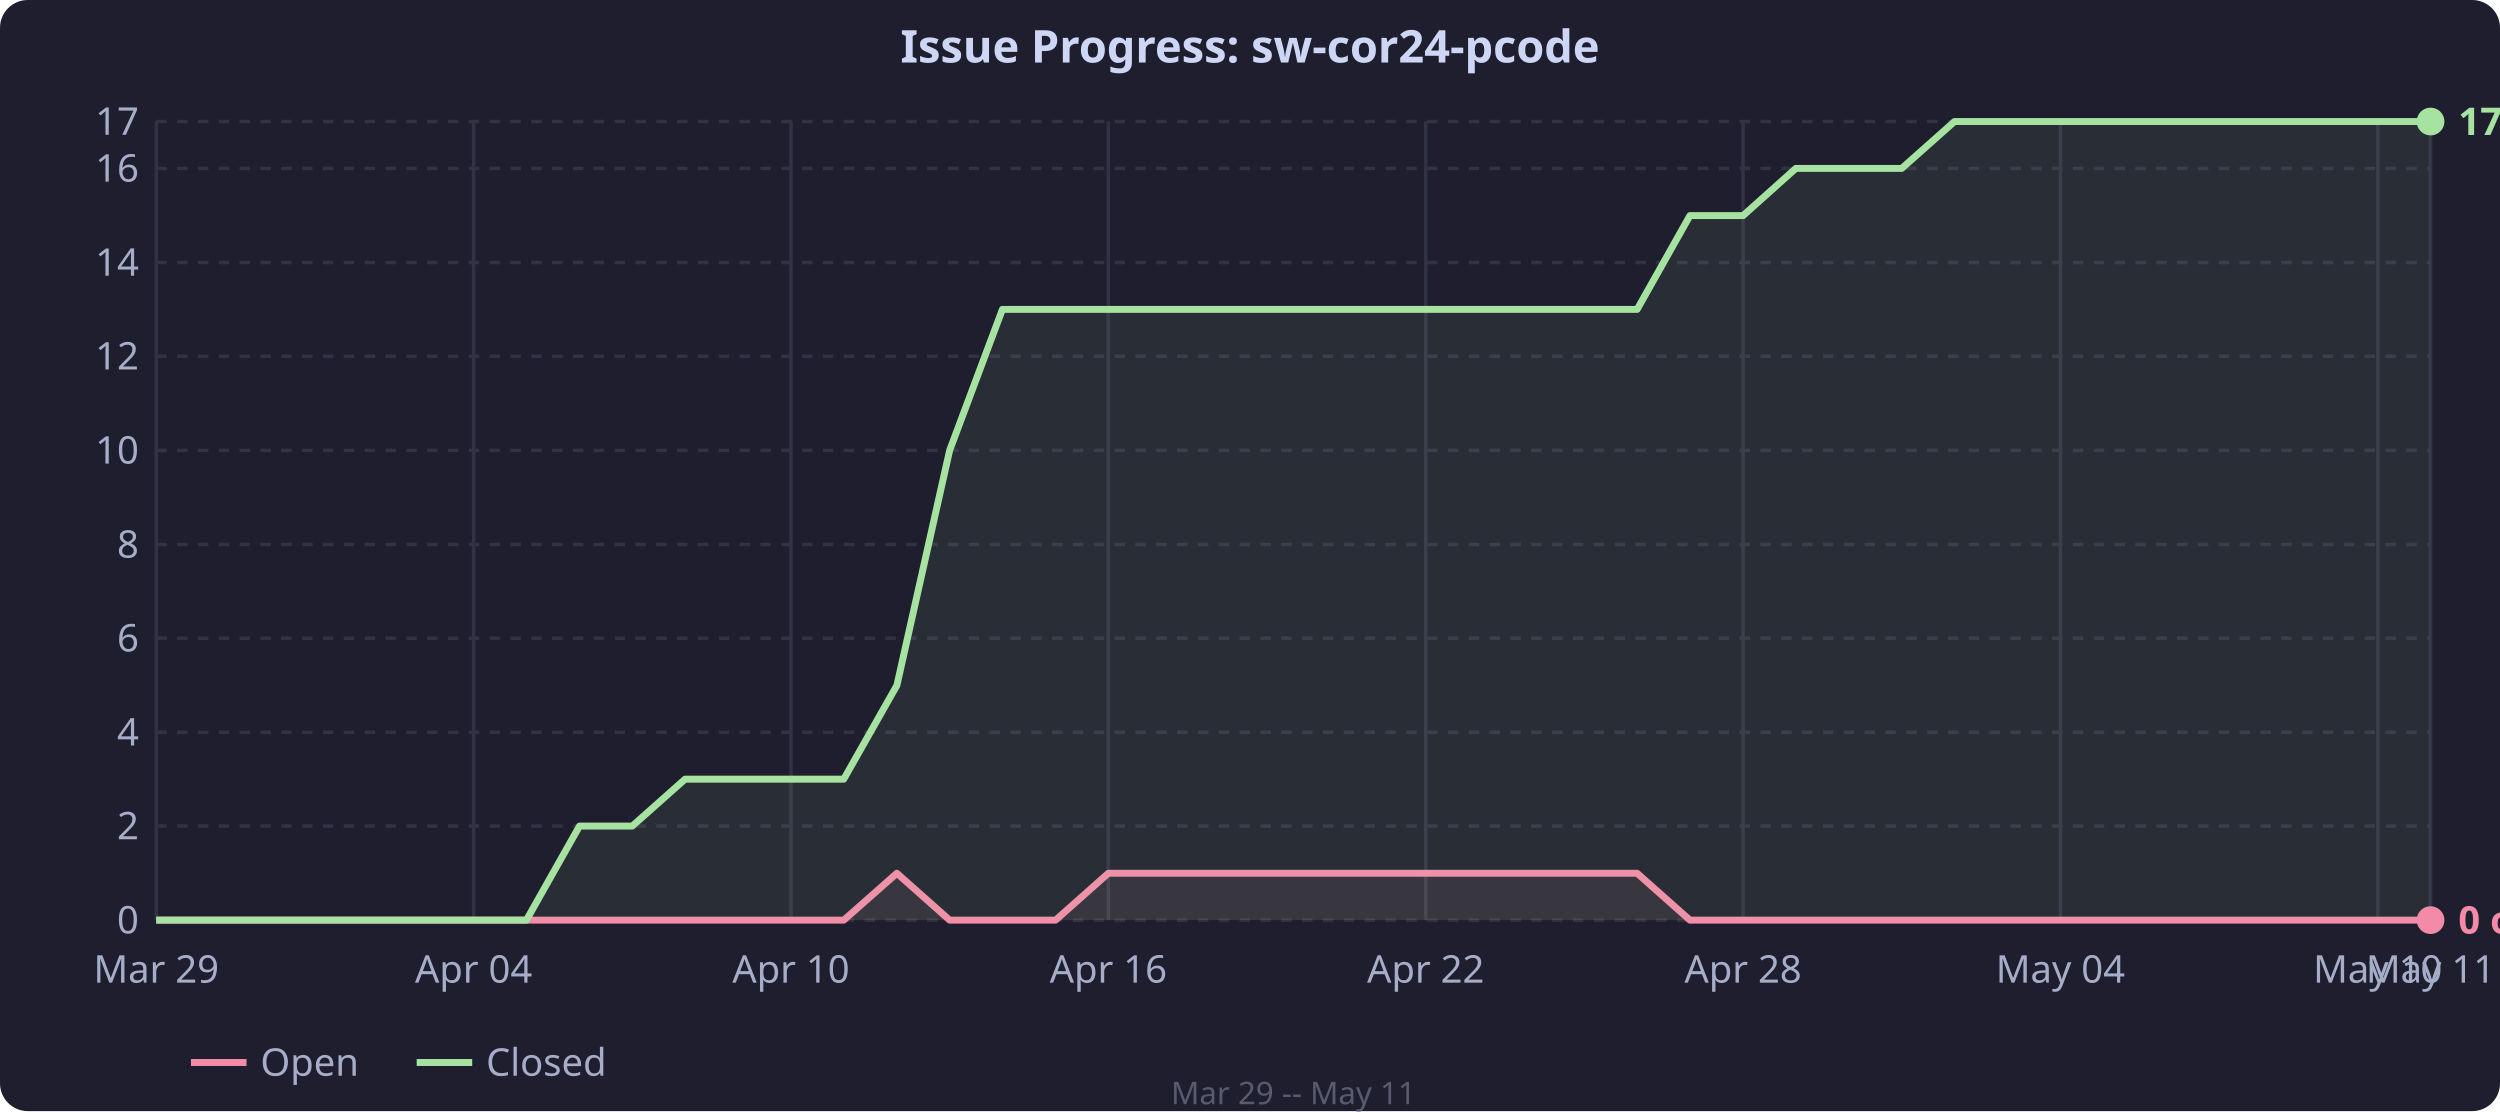
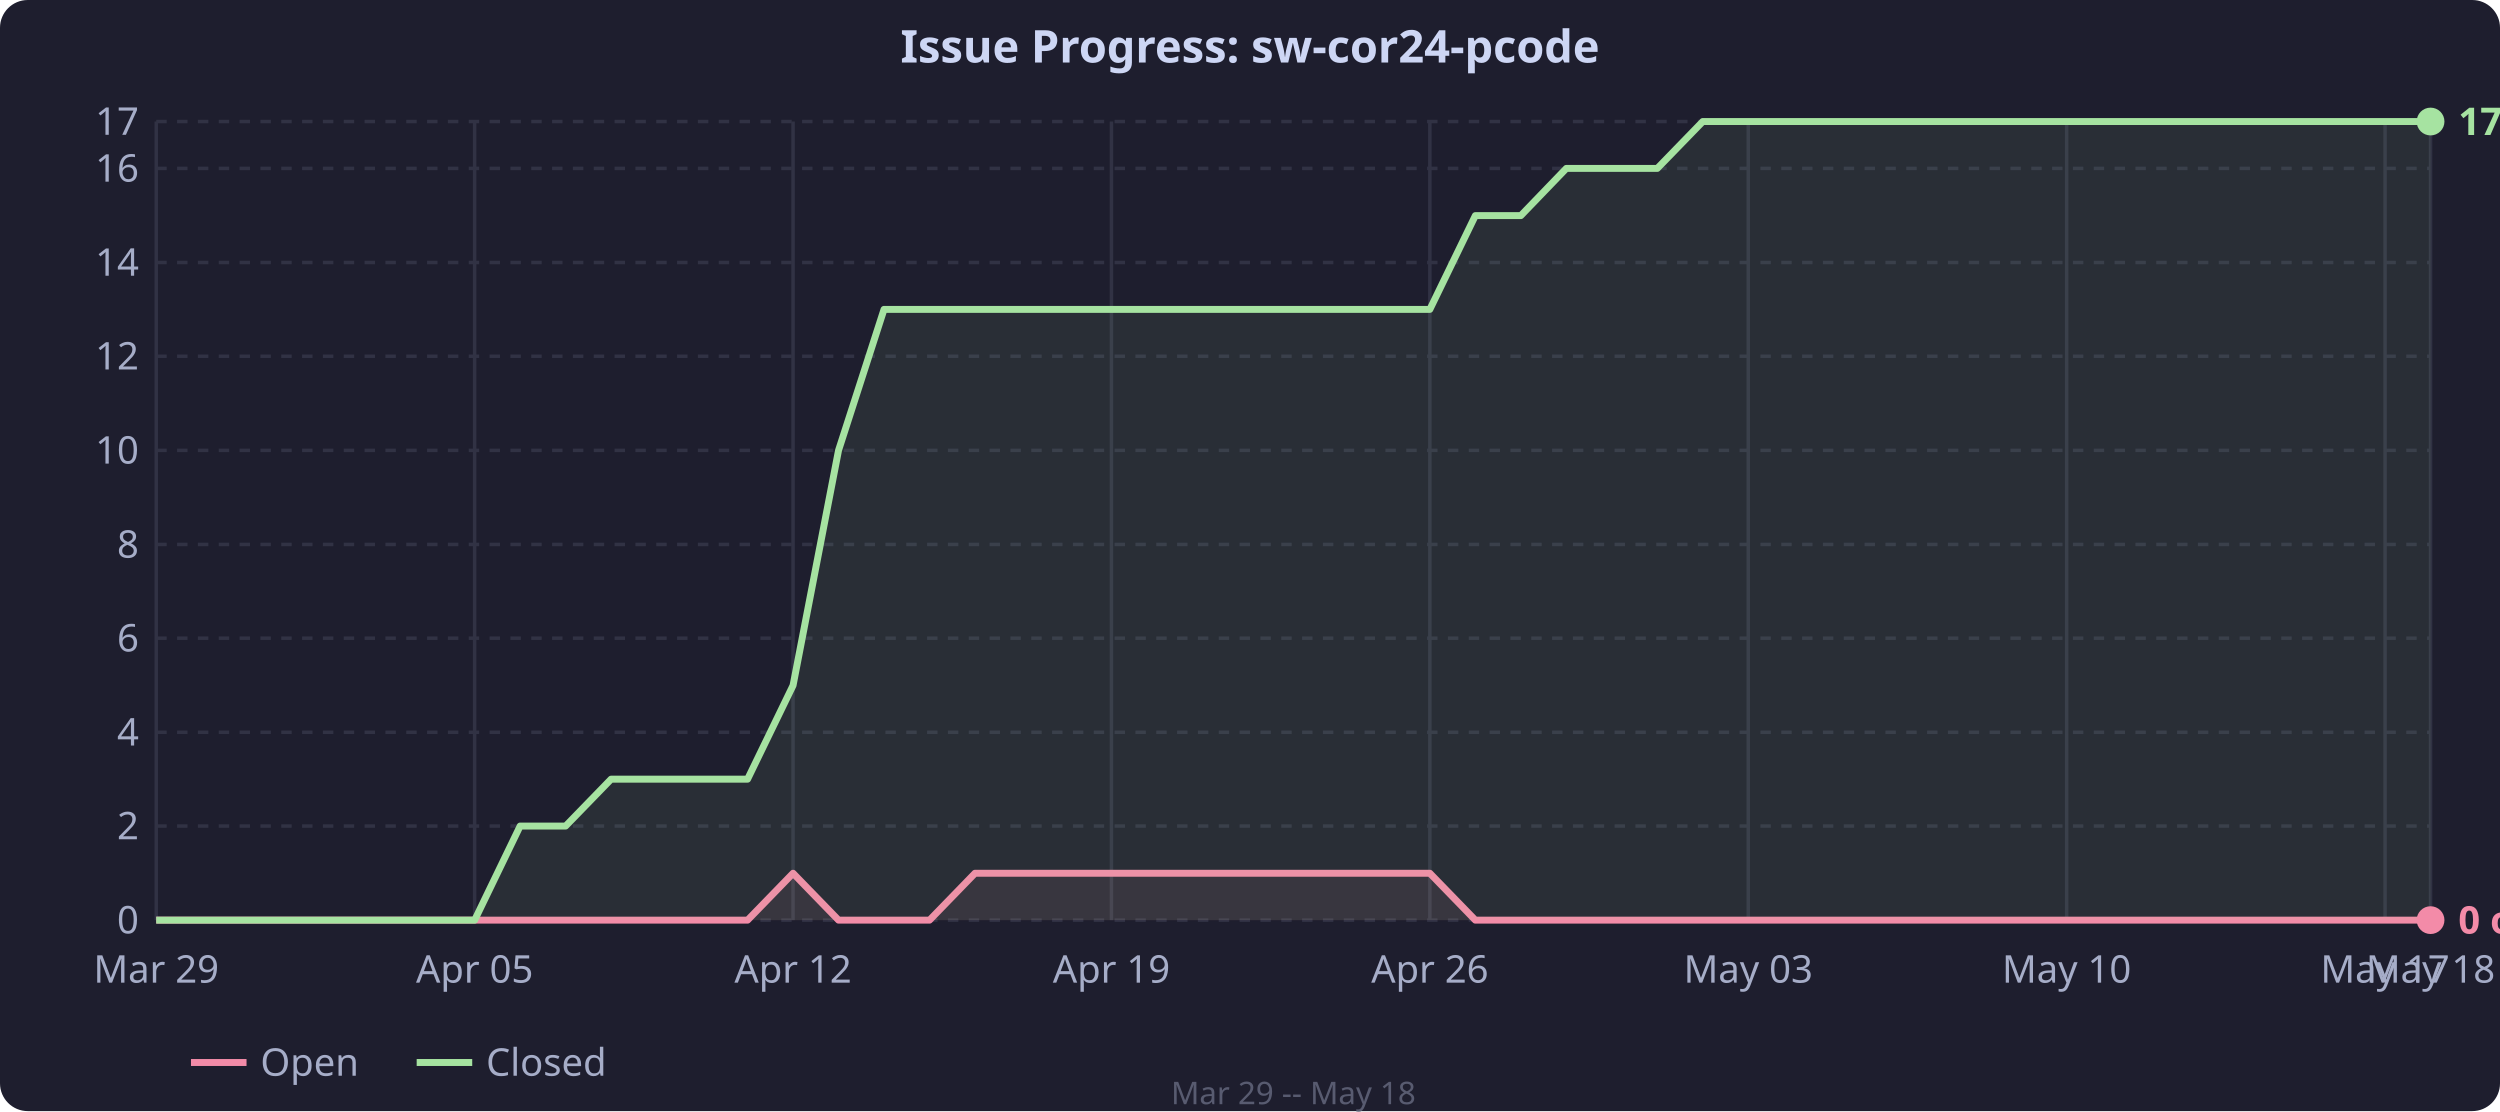
<svg xmlns="http://www.w3.org/2000/svg" viewBox="0 0 720 320" style="font-family: system-ui, sans-serif; font-size: 11px; color: #cdd6f4;">
  <rect width="720" height="320" fill="#1e1e2e" rx="8" />
  <line x1="45" y1="265.0" x2="700" y2="265.0" stroke="#313244" stroke-dasharray="3,3" />
  <text x="40" y="265.0" fill="#a6adc8" text-anchor="end" dominant-baseline="middle">0</text>
  <line x1="45" y1="237.9" x2="700" y2="237.9" stroke="#313244" stroke-dasharray="3,3" />
  <text x="40" y="237.9" fill="#a6adc8" text-anchor="end" dominant-baseline="middle">2</text>
  <line x1="45" y1="210.9" x2="700" y2="210.9" stroke="#313244" stroke-dasharray="3,3" />
  <text x="40" y="210.9" fill="#a6adc8" text-anchor="end" dominant-baseline="middle">4</text>
  <line x1="45" y1="183.8" x2="700" y2="183.8" stroke="#313244" stroke-dasharray="3,3" />
  <text x="40" y="183.8" fill="#a6adc8" text-anchor="end" dominant-baseline="middle">6</text>
  <line x1="45" y1="156.8" x2="700" y2="156.8" stroke="#313244" stroke-dasharray="3,3" />
  <text x="40" y="156.8" fill="#a6adc8" text-anchor="end" dominant-baseline="middle">8</text>
  <line x1="45" y1="129.7" x2="700" y2="129.7" stroke="#313244" stroke-dasharray="3,3" />
  <text x="40" y="129.7" fill="#a6adc8" text-anchor="end" dominant-baseline="middle">10</text>
  <line x1="45" y1="102.6" x2="700" y2="102.6" stroke="#313244" stroke-dasharray="3,3" />
  <text x="40" y="102.6" fill="#a6adc8" text-anchor="end" dominant-baseline="middle">12</text>
  <line x1="45" y1="75.6" x2="700" y2="75.6" stroke="#313244" stroke-dasharray="3,3" />
  <text x="40" y="75.6" fill="#a6adc8" text-anchor="end" dominant-baseline="middle">14</text>
  <line x1="45" y1="48.5" x2="700" y2="48.5" stroke="#313244" stroke-dasharray="3,3" />
  <text x="40" y="48.5" fill="#a6adc8" text-anchor="end" dominant-baseline="middle">16</text>
  <line x1="45" y1="35.0" x2="700" y2="35.0" stroke="#313244" stroke-dasharray="3,3" />
  <text x="40" y="35.0" fill="#a6adc8" text-anchor="end" dominant-baseline="middle">17</text>
  <text x="45.0" y="283" fill="#a6adc8" text-anchor="middle">Mar 29</text>
  <line x1="45.0" y1="35" x2="45.0" y2="265" stroke="#313244" />
-   <text x="136.4" y="283" fill="#a6adc8" text-anchor="middle">Apr 04</text>
-   <line x1="136.4" y1="35" x2="136.4" y2="265" stroke="#313244" />
-   <text x="227.8" y="283" fill="#a6adc8" text-anchor="middle">Apr 10</text>
-   <line x1="227.8" y1="35" x2="227.8" y2="265" stroke="#313244" />
-   <text x="319.2" y="283" fill="#a6adc8" text-anchor="middle">Apr 16</text>
-   <line x1="319.2" y1="35" x2="319.2" y2="265" stroke="#313244" />
-   <text x="410.6" y="283" fill="#a6adc8" text-anchor="middle">Apr 22</text>
-   <line x1="410.6" y1="35" x2="410.6" y2="265" stroke="#313244" />
-   <text x="502.0" y="283" fill="#a6adc8" text-anchor="middle">Apr 28</text>
-   <line x1="502.0" y1="35" x2="502.0" y2="265" stroke="#313244" />
-   <text x="593.4" y="283" fill="#a6adc8" text-anchor="middle">May 04</text>
-   <line x1="593.4" y1="35" x2="593.4" y2="265" stroke="#313244" />
-   <text x="684.8" y="283" fill="#a6adc8" text-anchor="middle">May 10</text>
-   <line x1="684.8" y1="35" x2="684.8" y2="265" stroke="#313244" />
-   <text x="700.0" y="283" fill="#a6adc8" text-anchor="middle">May 11</text>
+   <text x="136.7" y="283" fill="#a6adc8" text-anchor="middle">Apr 05</text>
+   <line x1="136.7" y1="35" x2="136.7" y2="265" stroke="#313244" />
+   <text x="228.4" y="283" fill="#a6adc8" text-anchor="middle">Apr 12</text>
+   <line x1="228.4" y1="35" x2="228.4" y2="265" stroke="#313244" />
+   <text x="320.1" y="283" fill="#a6adc8" text-anchor="middle">Apr 19</text>
+   <line x1="320.1" y1="35" x2="320.1" y2="265" stroke="#313244" />
+   <text x="411.8" y="283" fill="#a6adc8" text-anchor="middle">Apr 26</text>
+   <line x1="411.8" y1="35" x2="411.8" y2="265" stroke="#313244" />
+   <text x="503.5" y="283" fill="#a6adc8" text-anchor="middle">May 03</text>
+   <line x1="503.5" y1="35" x2="503.5" y2="265" stroke="#313244" />
+   <text x="595.2" y="283" fill="#a6adc8" text-anchor="middle">May 10</text>
+   <line x1="595.2" y1="35" x2="595.2" y2="265" stroke="#313244" />
+   <text x="686.9" y="283" fill="#a6adc8" text-anchor="middle">May 17</text>
+   <line x1="686.9" y1="35" x2="686.9" y2="265" stroke="#313244" />
+   <text x="700.0" y="283" fill="#a6adc8" text-anchor="middle">May 18</text>
  <line x1="700.0" y1="35" x2="700.0" y2="265" stroke="#313244" />
-   <polygon fill="rgba(243,139,168,0.08)" points="45.0,265.0 60.2,265.0 75.5,265.0 90.7,265.0 105.9,265.0 121.2,265.0 136.4,265.0 151.6,265.0 166.9,265.0 182.1,265.0 197.3,265.0 212.6,265.0 227.8,265.0 243.0,265.0 258.3,251.5 273.5,265.0 288.7,265.0 304.0,265.0 319.2,251.5 334.4,251.5 349.7,251.5 364.9,251.5 380.1,251.5 395.3,251.5 410.6,251.5 425.8,251.5 441.0,251.5 456.3,251.5 471.5,251.5 486.7,265.0 502.0,265.0 517.2,265.0 532.4,265.0 547.7,265.0 562.9,265.0 578.1,265.0 593.4,265.0 608.6,265.0 623.8,265.0 639.1,265.0 654.3,265.0 669.5,265.0 684.8,265.0 700.0,265.0 700.0,265.0 45.0,265.0" />
-   <polyline fill="none" stroke="#f38ba8" stroke-width="2" stroke-linejoin="round" points="45.0,265.0 60.2,265.0 75.5,265.0 90.7,265.0 105.9,265.0 121.2,265.0 136.4,265.0 151.6,265.0 166.9,265.0 182.1,265.0 197.3,265.0 212.6,265.0 227.8,265.0 243.0,265.0 258.3,251.5 273.5,265.0 288.7,265.0 304.0,265.0 319.2,251.5 334.4,251.5 349.7,251.5 364.9,251.5 380.1,251.5 395.3,251.5 410.6,251.5 425.8,251.5 441.0,251.5 456.3,251.5 471.5,251.5 486.7,265.0 502.0,265.0 517.2,265.0 532.4,265.0 547.7,265.0 562.9,265.0 578.1,265.0 593.4,265.0 608.6,265.0 623.8,265.0 639.1,265.0 654.3,265.0 669.5,265.0 684.8,265.0 700.0,265.0" />
-   <polygon fill="rgba(166,227,161,0.08)" points="45.0,265.0 60.2,265.0 75.5,265.0 90.7,265.0 105.9,265.0 121.2,265.0 136.4,265.0 151.6,265.0 166.9,237.9 182.1,237.9 197.3,224.4 212.6,224.4 227.8,224.4 243.0,224.4 258.3,197.4 273.5,129.7 288.7,89.1 304.0,89.1 319.2,89.1 334.4,89.1 349.7,89.1 364.9,89.1 380.1,89.1 395.3,89.1 410.6,89.1 425.8,89.1 441.0,89.1 456.3,89.1 471.5,89.1 486.7,62.1 502.0,62.1 517.2,48.5 532.4,48.5 547.7,48.5 562.9,35.0 578.1,35.0 593.4,35.0 608.6,35.0 623.8,35.0 639.1,35.0 654.3,35.0 669.5,35.0 684.8,35.0 700.0,35.0 700.0,265.0 45.0,265.0" />
-   <polyline fill="none" stroke="#a6e3a1" stroke-width="2" stroke-linejoin="round" points="45.0,265.0 60.2,265.0 75.5,265.0 90.7,265.0 105.9,265.0 121.2,265.0 136.4,265.0 151.6,265.0 166.9,237.9 182.1,237.9 197.3,224.4 212.6,224.4 227.8,224.4 243.0,224.4 258.3,197.4 273.5,129.7 288.7,89.1 304.0,89.1 319.2,89.1 334.4,89.1 349.7,89.1 364.9,89.1 380.1,89.1 395.3,89.1 410.6,89.1 425.8,89.1 441.0,89.1 456.3,89.1 471.5,89.1 486.7,62.1 502.0,62.1 517.2,48.5 532.4,48.5 547.7,48.5 562.9,35.0 578.1,35.0 593.4,35.0 608.6,35.0 623.8,35.0 639.1,35.0 654.3,35.0 669.5,35.0 684.8,35.0 700.0,35.0" />
+   <polygon fill="rgba(243,139,168,0.08)" points="45.0,265.0 58.1,265.0 71.2,265.0 84.3,265.0 97.4,265.0 110.5,265.0 123.6,265.0 136.7,265.0 149.8,265.0 162.9,265.0 176.0,265.0 189.1,265.0 202.2,265.0 215.3,265.0 228.4,251.5 241.5,265.0 254.6,265.0 267.7,265.0 280.8,251.5 293.9,251.5 307.0,251.5 320.1,251.5 333.2,251.5 346.3,251.5 359.4,251.5 372.5,251.5 385.6,251.5 398.7,251.5 411.8,251.5 424.9,265.0 438.0,265.0 451.1,265.0 464.2,265.0 477.3,265.0 490.4,265.0 503.5,265.0 516.6,265.0 529.7,265.0 542.8,265.0 555.9,265.0 569.0,265.0 582.1,265.0 595.2,265.0 608.3,265.0 621.4,265.0 634.5,265.0 647.6,265.0 660.7,265.0 673.8,265.0 686.9,265.0 700.0,265.0 700.0,265.0 45.0,265.0" />
+   <polyline fill="none" stroke="#f38ba8" stroke-width="2" stroke-linejoin="round" points="45.0,265.0 58.1,265.0 71.2,265.0 84.3,265.0 97.4,265.0 110.5,265.0 123.6,265.0 136.7,265.0 149.8,265.0 162.9,265.0 176.0,265.0 189.1,265.0 202.2,265.0 215.3,265.0 228.4,251.5 241.5,265.0 254.6,265.0 267.7,265.0 280.8,251.5 293.9,251.5 307.0,251.5 320.1,251.5 333.2,251.5 346.3,251.5 359.4,251.5 372.5,251.5 385.6,251.5 398.7,251.5 411.8,251.5 424.9,265.0 438.0,265.0 451.1,265.0 464.2,265.0 477.3,265.0 490.4,265.0 503.5,265.0 516.6,265.0 529.7,265.0 542.8,265.0 555.9,265.0 569.0,265.0 582.1,265.0 595.2,265.0 608.3,265.0 621.4,265.0 634.5,265.0 647.6,265.0 660.7,265.0 673.8,265.0 686.9,265.0 700.0,265.0" />
+   <polygon fill="rgba(166,227,161,0.08)" points="45.0,265.0 58.1,265.0 71.2,265.0 84.3,265.0 97.4,265.0 110.5,265.0 123.6,265.0 136.7,265.0 149.8,237.9 162.9,237.9 176.0,224.4 189.1,224.4 202.2,224.4 215.3,224.4 228.4,197.4 241.5,129.7 254.6,89.1 267.7,89.1 280.8,89.1 293.9,89.1 307.0,89.1 320.1,89.1 333.2,89.1 346.3,89.1 359.4,89.1 372.5,89.1 385.6,89.1 398.7,89.1 411.8,89.1 424.9,62.1 438.0,62.1 451.1,48.5 464.2,48.5 477.3,48.5 490.4,35.0 503.5,35.0 516.6,35.0 529.7,35.0 542.8,35.0 555.9,35.0 569.0,35.0 582.1,35.0 595.2,35.0 608.3,35.0 621.4,35.0 634.5,35.0 647.6,35.0 660.7,35.0 673.8,35.0 686.9,35.0 700.0,35.0 700.0,265.0 45.0,265.0" />
+   <polyline fill="none" stroke="#a6e3a1" stroke-width="2" stroke-linejoin="round" points="45.0,265.0 58.1,265.0 71.2,265.0 84.3,265.0 97.4,265.0 110.5,265.0 123.6,265.0 136.7,265.0 149.8,237.9 162.9,237.9 176.0,224.4 189.1,224.4 202.2,224.4 215.3,224.4 228.4,197.4 241.5,129.7 254.6,89.1 267.7,89.1 280.8,89.1 293.9,89.1 307.0,89.1 320.1,89.1 333.2,89.1 346.3,89.1 359.4,89.1 372.5,89.1 385.6,89.1 398.7,89.1 411.8,89.1 424.9,62.1 438.0,62.1 451.1,48.5 464.2,48.5 477.3,48.5 490.4,35.0 503.5,35.0 516.6,35.0 529.7,35.0 542.8,35.0 555.9,35.0 569.0,35.0 582.1,35.0 595.2,35.0 608.3,35.0 621.4,35.0 634.5,35.0 647.6,35.0 660.7,35.0 673.8,35.0 686.9,35.0 700.0,35.0" />
  <circle cx="700.0" cy="265.0" r="4" fill="#f38ba8" />
  <circle cx="700.0" cy="35.0" r="4" fill="#a6e3a1" />
  <text x="708.0" y="265.0" fill="#f38ba8" text-anchor="start" dominant-baseline="middle" font-size="11px" font-weight="600">0 open</text>
  <text x="708.0" y="35.0" fill="#a6e3a1" text-anchor="start" dominant-baseline="middle" font-size="11px" font-weight="600">17 closed</text>
  <text x="360" y="18" fill="#cdd6f4" text-anchor="middle" font-size="13px" font-weight="600">Issue Progress: sw-cor24-pcode</text>
  <line x1="55" y1="306" x2="71" y2="306" stroke="#f38ba8" stroke-width="2" />
  <text x="75" y="306" fill="#a6adc8" dominant-baseline="middle">Open</text>
  <line x1="120" y1="306" x2="136" y2="306" stroke="#a6e3a1" stroke-width="2" />
  <text x="140" y="306" fill="#a6adc8" dominant-baseline="middle">Closed</text>
-   <text x="372.5" y="318" fill="#585b70" text-anchor="middle" font-size="9px">Mar 29 -- May 11</text>
+   <text x="372.5" y="318" fill="#585b70" text-anchor="middle" font-size="9px">Mar 29 -- May 18</text>
</svg>
